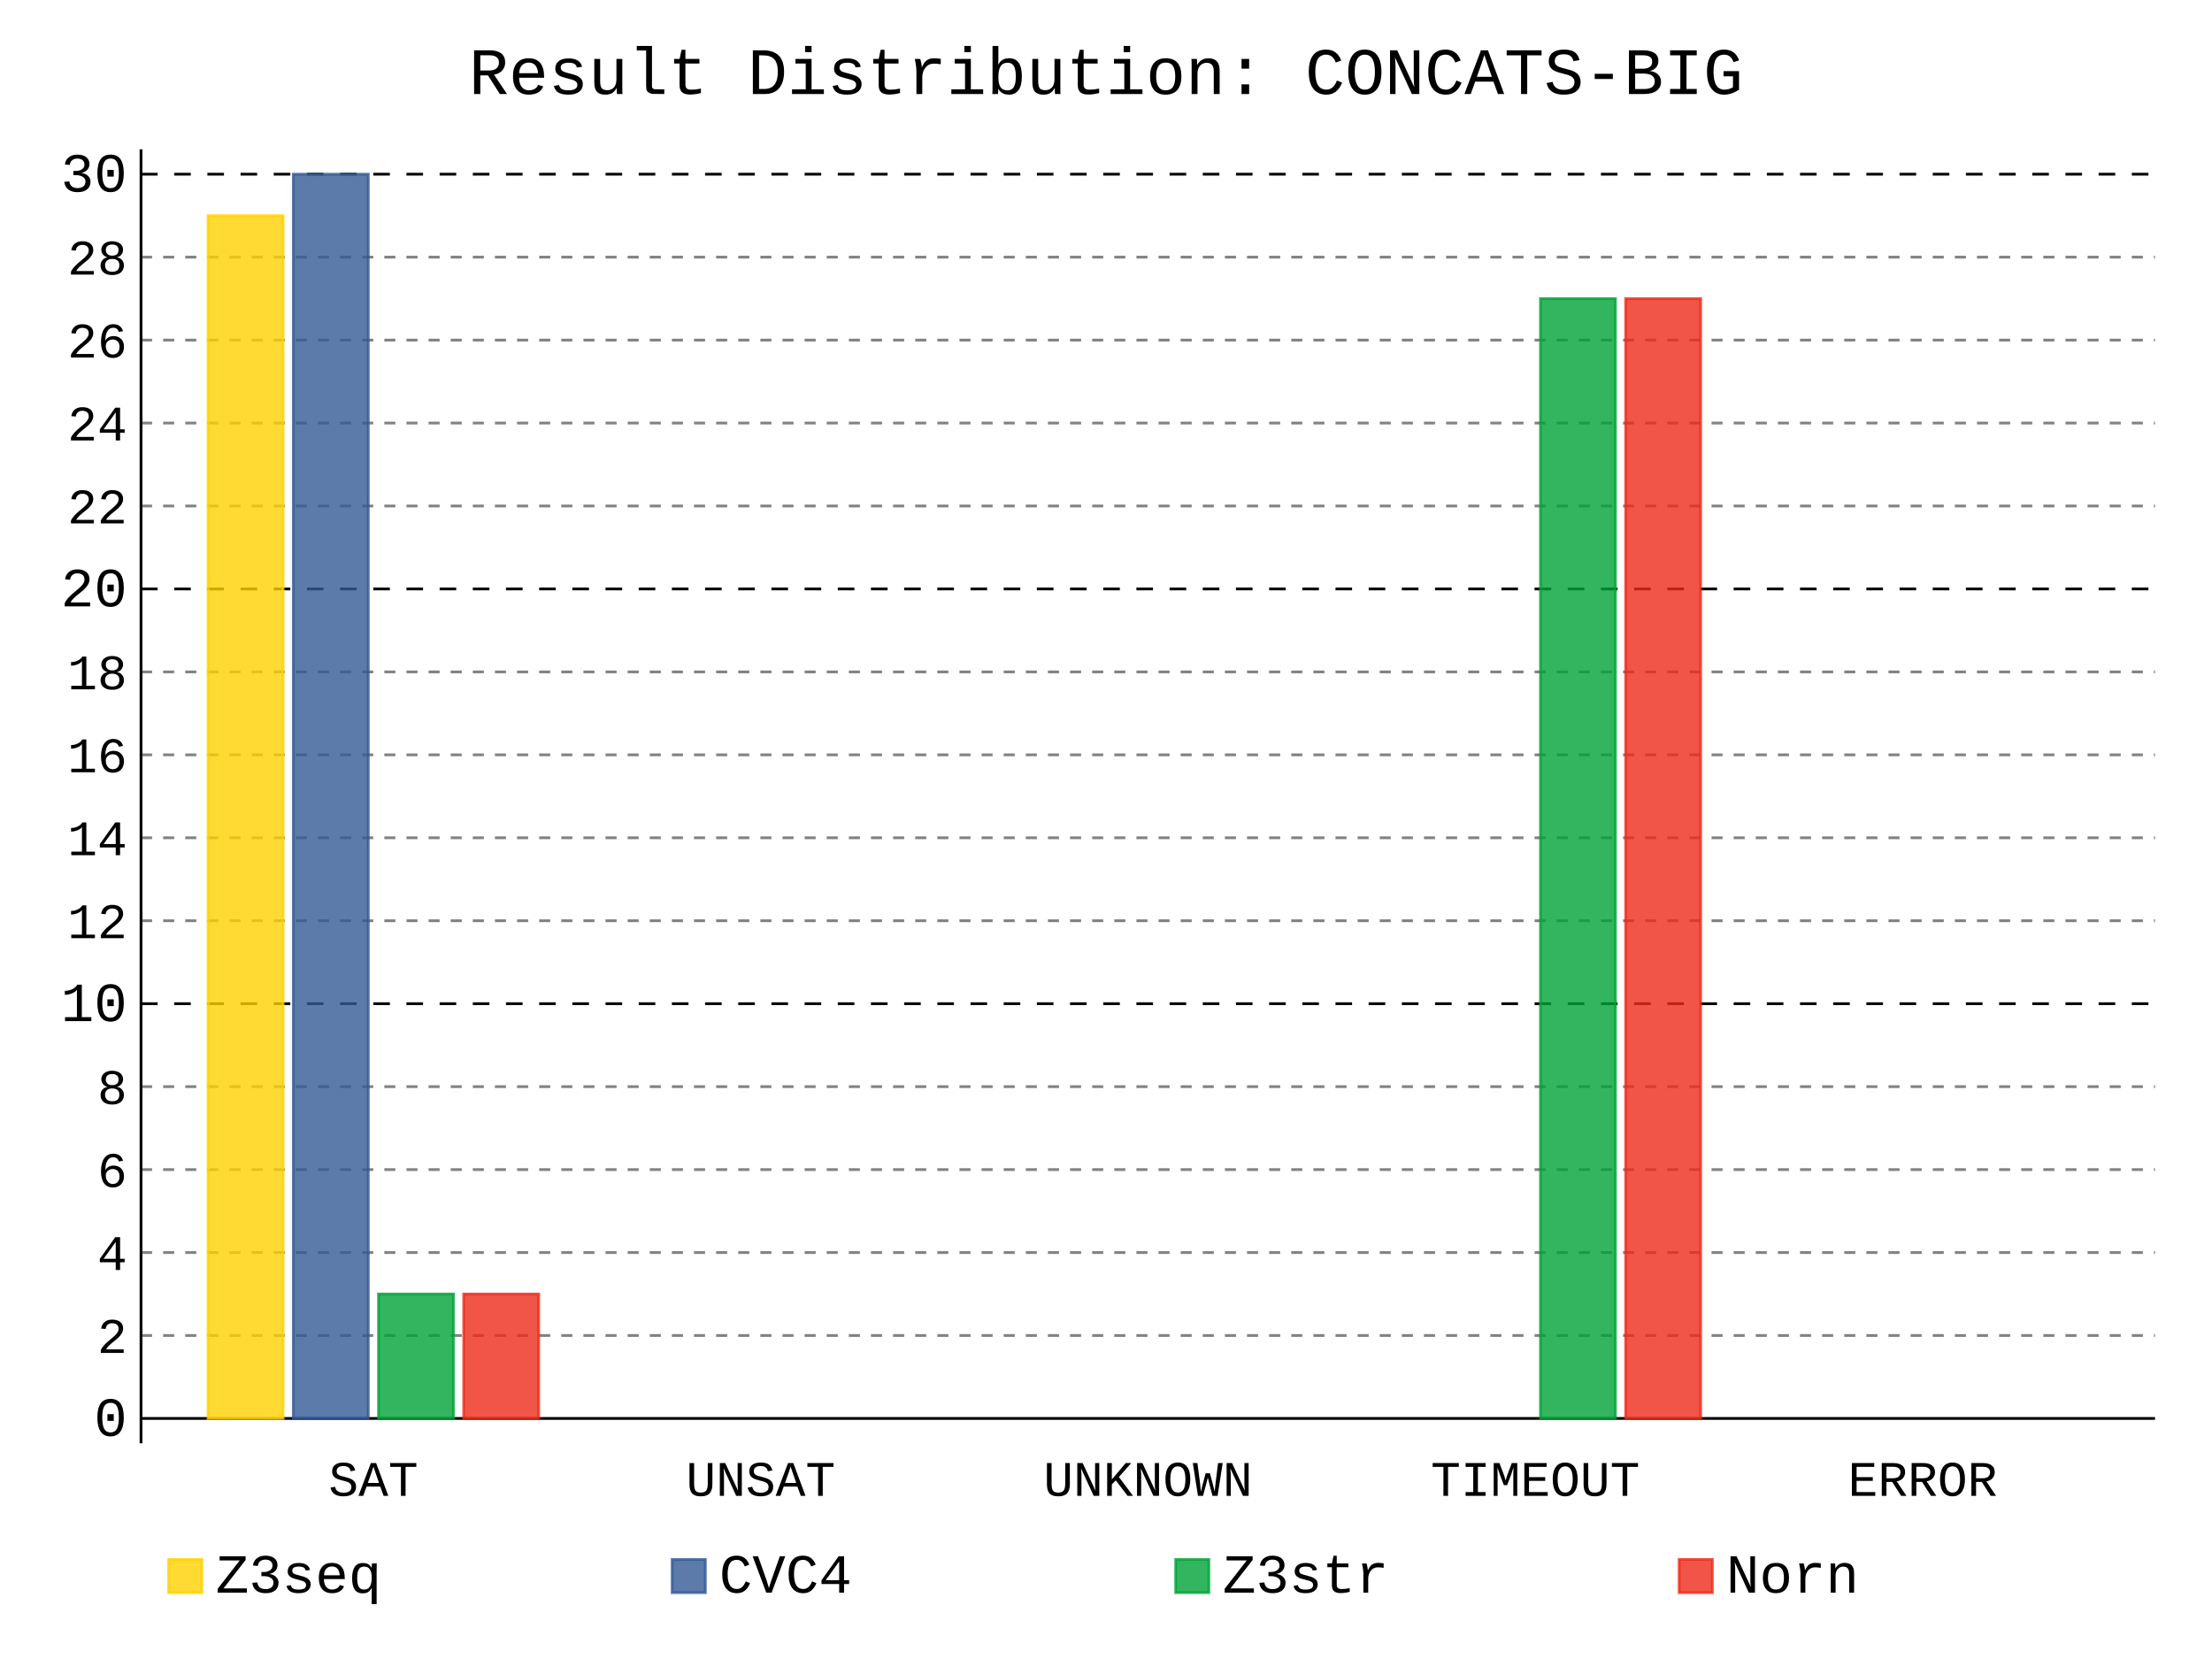
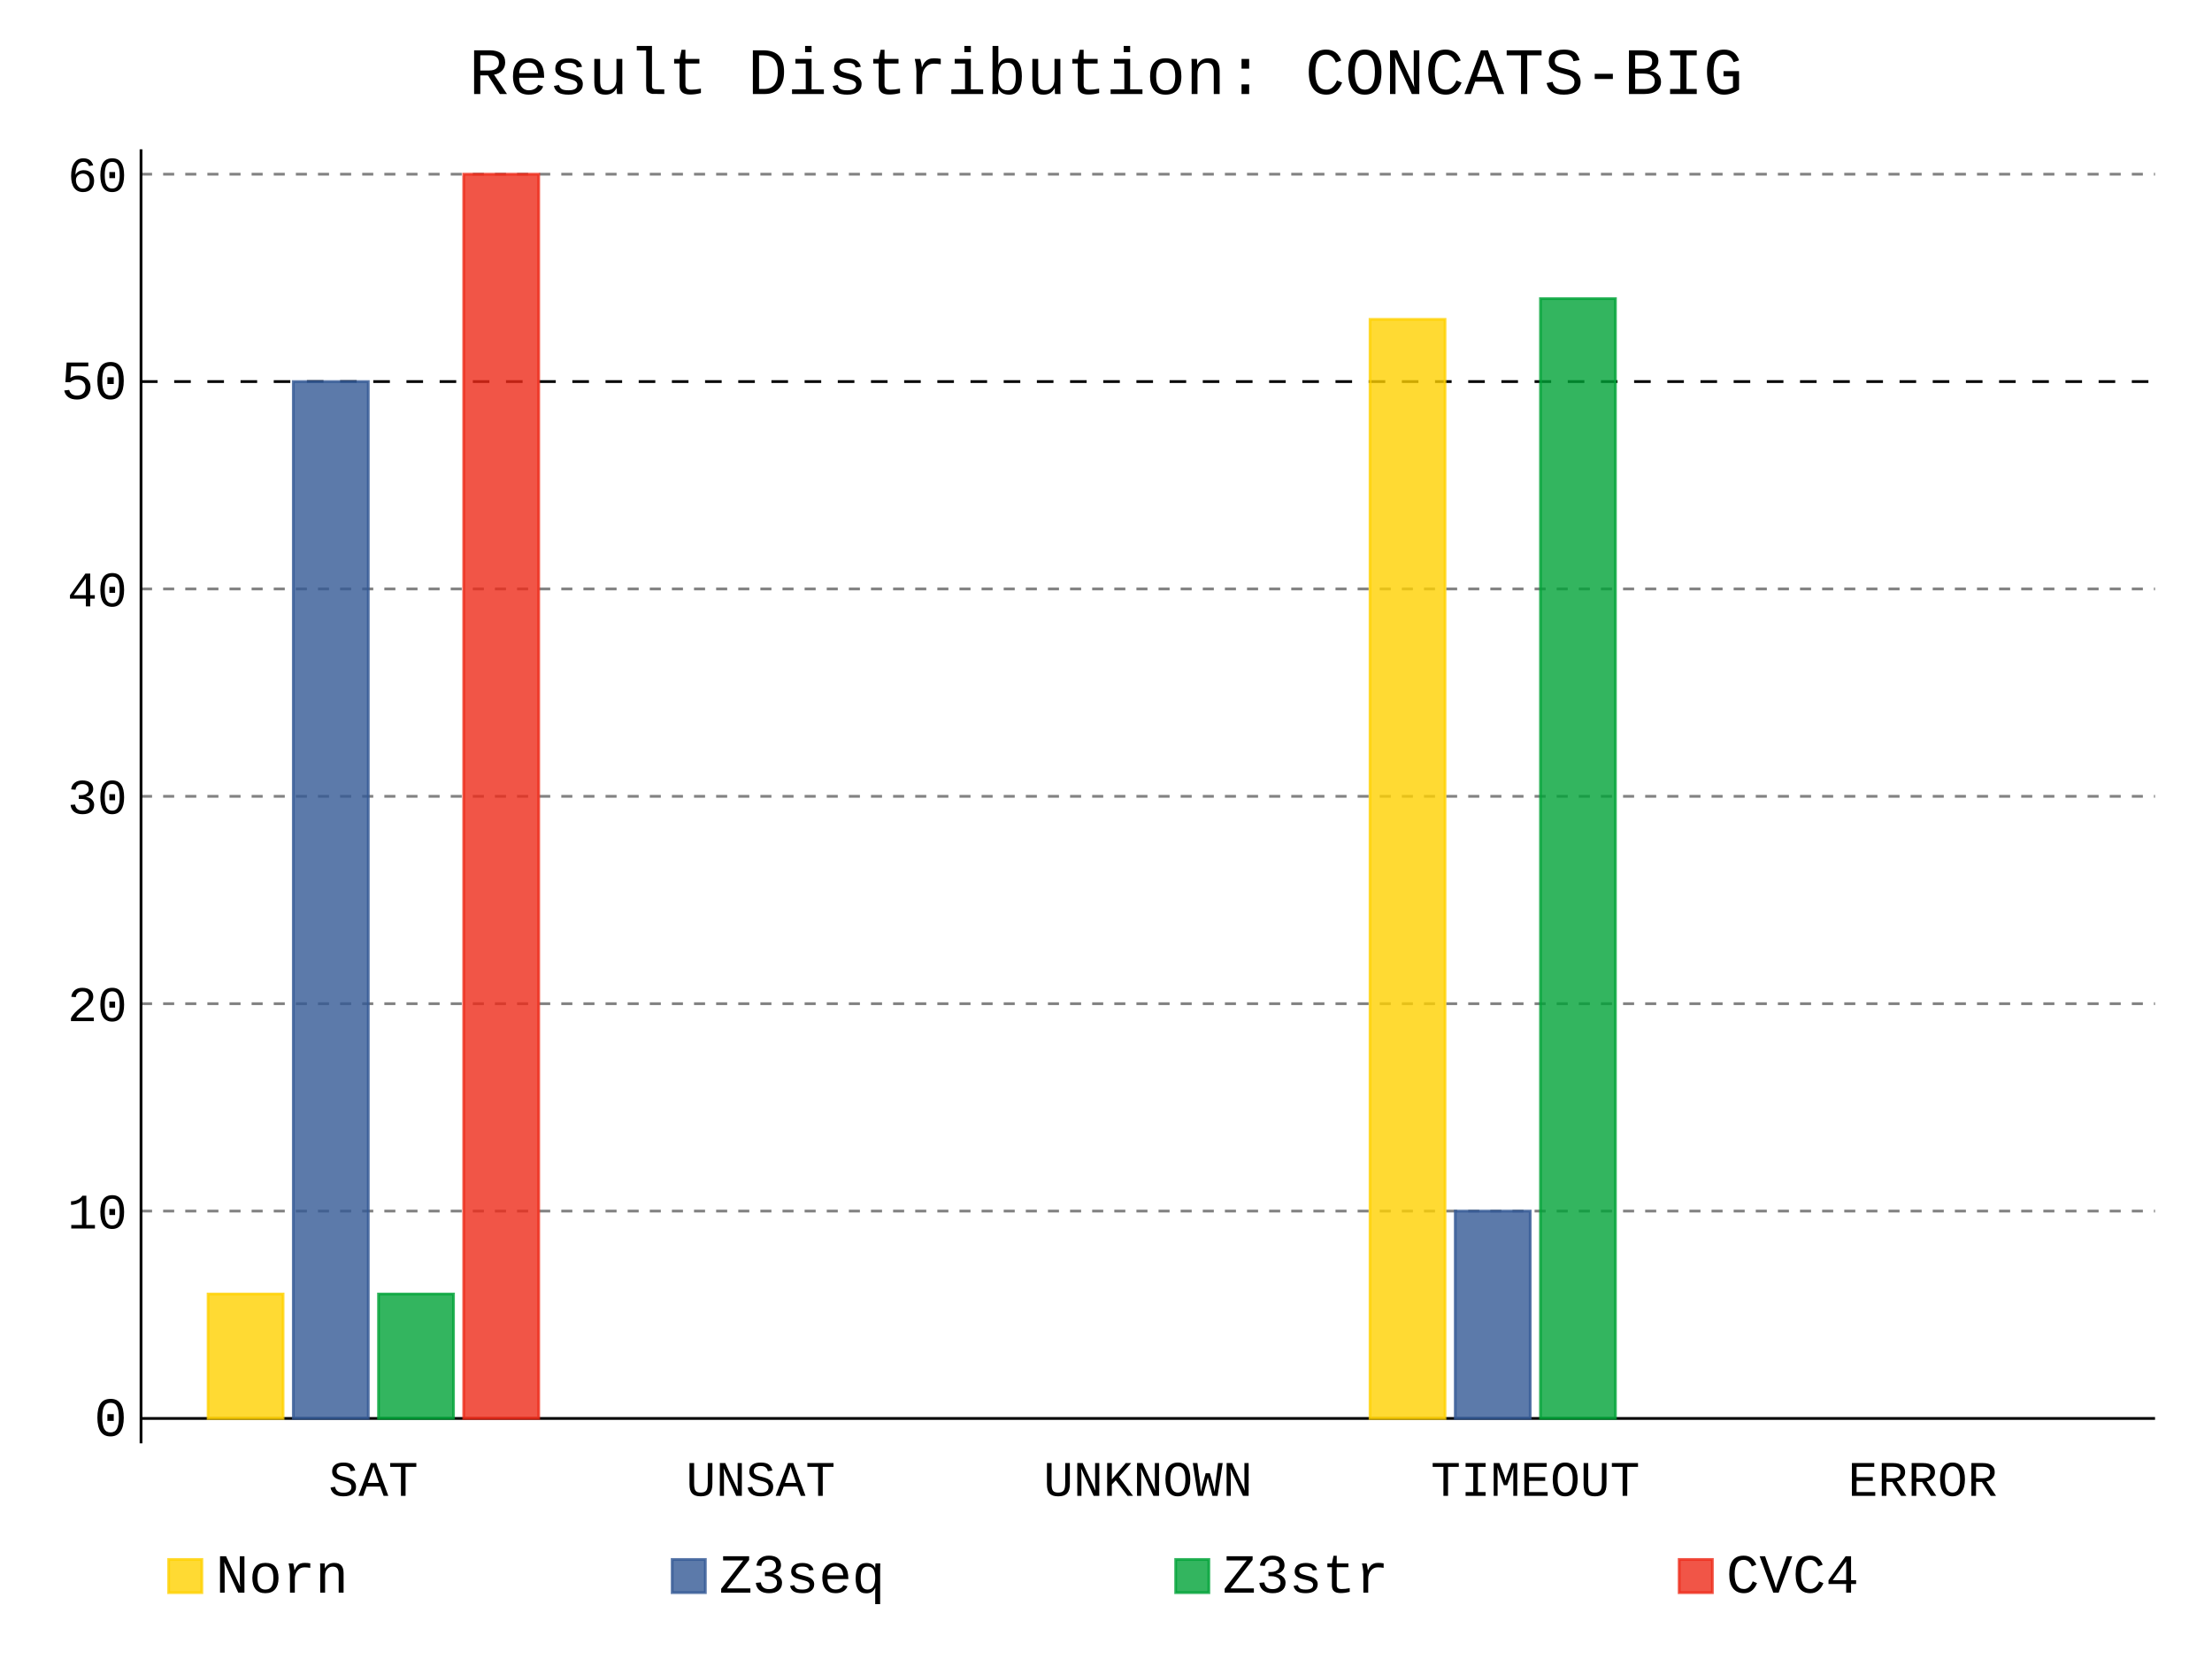
- <svg xmlns="http://www.w3.org/2000/svg" id="chart-aee2f271-0e72-4b0c-967f-6e843fbac297" class="pygal-chart" viewBox="0 0 800 600">
+ <svg xmlns="http://www.w3.org/2000/svg" id="chart-33a41270-0b55-4396-8f43-b18d6fee2342" class="pygal-chart" viewBox="0 0 800 600">
  <defs>
-     <style type="text/css">#chart-aee2f271-0e72-4b0c-967f-6e843fbac297{-webkit-user-select:none;-webkit-font-smoothing:antialiased;font-family:Consolas,"Liberation Mono",Menlo,Courier,monospace}#chart-aee2f271-0e72-4b0c-967f-6e843fbac297 .title{font-family:Consolas,"Liberation Mono",Menlo,Courier,monospace;font-size:24px}#chart-aee2f271-0e72-4b0c-967f-6e843fbac297 .legends .legend text{font-family:Consolas,"Liberation Mono",Menlo,Courier,monospace;font-size:20px}#chart-aee2f271-0e72-4b0c-967f-6e843fbac297 .axis text{font-family:Consolas,"Liberation Mono",Menlo,Courier,monospace;font-size:18px}#chart-aee2f271-0e72-4b0c-967f-6e843fbac297 .axis text.major{font-family:Consolas,"Liberation Mono",Menlo,Courier,monospace;font-size:20px}#chart-aee2f271-0e72-4b0c-967f-6e843fbac297 .text-overlay text.value{font-family:Consolas,"Liberation Mono",Menlo,Courier,monospace;font-size:22px}#chart-aee2f271-0e72-4b0c-967f-6e843fbac297 .text-overlay text.label{font-family:Consolas,"Liberation Mono",Menlo,Courier,monospace;font-size:20px}#chart-aee2f271-0e72-4b0c-967f-6e843fbac297 .tooltip{font-family:Consolas,"Liberation Mono",Menlo,Courier,monospace;font-size:20px}#chart-aee2f271-0e72-4b0c-967f-6e843fbac297 text.no_data{font-family:Consolas,"Liberation Mono",Menlo,Courier,monospace;font-size:64px}
- #chart-aee2f271-0e72-4b0c-967f-6e843fbac297{background-color:#FFFFFF}#chart-aee2f271-0e72-4b0c-967f-6e843fbac297 path,#chart-aee2f271-0e72-4b0c-967f-6e843fbac297 line,#chart-aee2f271-0e72-4b0c-967f-6e843fbac297 rect,#chart-aee2f271-0e72-4b0c-967f-6e843fbac297 circle{-webkit-transition:100ms;-moz-transition:100ms;transition:100ms}#chart-aee2f271-0e72-4b0c-967f-6e843fbac297 .graph &gt; .background{fill:#FFFFFF}#chart-aee2f271-0e72-4b0c-967f-6e843fbac297 .plot &gt; .background{fill:#FFFFFF}#chart-aee2f271-0e72-4b0c-967f-6e843fbac297 .graph{fill:#000000}#chart-aee2f271-0e72-4b0c-967f-6e843fbac297 text.no_data{fill:#000000}#chart-aee2f271-0e72-4b0c-967f-6e843fbac297 .title{fill:#000000}#chart-aee2f271-0e72-4b0c-967f-6e843fbac297 .legends .legend text{fill:#000000}#chart-aee2f271-0e72-4b0c-967f-6e843fbac297 .legends .legend:hover text{fill:#000000}#chart-aee2f271-0e72-4b0c-967f-6e843fbac297 .axis .line{stroke:#000000}#chart-aee2f271-0e72-4b0c-967f-6e843fbac297 .axis .guide.line{stroke:#828282}#chart-aee2f271-0e72-4b0c-967f-6e843fbac297 .axis .major.line{stroke:#000000}#chart-aee2f271-0e72-4b0c-967f-6e843fbac297 .axis text.major{fill:#000000}#chart-aee2f271-0e72-4b0c-967f-6e843fbac297 .axis.y .guides:hover .guide.line,#chart-aee2f271-0e72-4b0c-967f-6e843fbac297 .line-graph .axis.x .guides:hover .guide.line,#chart-aee2f271-0e72-4b0c-967f-6e843fbac297 .stackedline-graph .axis.x .guides:hover .guide.line,#chart-aee2f271-0e72-4b0c-967f-6e843fbac297 .xy-graph .axis.x .guides:hover .guide.line{stroke:#000000}#chart-aee2f271-0e72-4b0c-967f-6e843fbac297 .axis .guides:hover text{fill:#000000}#chart-aee2f271-0e72-4b0c-967f-6e843fbac297 .reactive{fill-opacity:.8;stroke-opacity:.8}#chart-aee2f271-0e72-4b0c-967f-6e843fbac297 .ci{stroke:#000000}#chart-aee2f271-0e72-4b0c-967f-6e843fbac297 .reactive.active,#chart-aee2f271-0e72-4b0c-967f-6e843fbac297 .active .reactive{fill-opacity:.9;stroke-opacity:.9;stroke-width:4}#chart-aee2f271-0e72-4b0c-967f-6e843fbac297 .ci .reactive.active{stroke-width:1.5}#chart-aee2f271-0e72-4b0c-967f-6e843fbac297 .series text{fill:#000000}#chart-aee2f271-0e72-4b0c-967f-6e843fbac297 .tooltip rect{fill:#FFFFFF;stroke:#000000;-webkit-transition:opacity 100ms;-moz-transition:opacity 100ms;transition:opacity 100ms}#chart-aee2f271-0e72-4b0c-967f-6e843fbac297 .tooltip .label{fill:#000000}#chart-aee2f271-0e72-4b0c-967f-6e843fbac297 .tooltip .label{fill:#000000}#chart-aee2f271-0e72-4b0c-967f-6e843fbac297 .tooltip .legend{font-size:.8em;fill:#828282}#chart-aee2f271-0e72-4b0c-967f-6e843fbac297 .tooltip .x_label{font-size:.6em;fill:#000000}#chart-aee2f271-0e72-4b0c-967f-6e843fbac297 .tooltip .xlink{font-size:.5em;text-decoration:underline}#chart-aee2f271-0e72-4b0c-967f-6e843fbac297 .tooltip .value{font-size:1.5em}#chart-aee2f271-0e72-4b0c-967f-6e843fbac297 .bound{font-size:.5em}#chart-aee2f271-0e72-4b0c-967f-6e843fbac297 .max-value{font-size:.75em;fill:#828282}#chart-aee2f271-0e72-4b0c-967f-6e843fbac297 .map-element{fill:#FFFFFF;stroke:#828282 !important}#chart-aee2f271-0e72-4b0c-967f-6e843fbac297 .map-element .reactive{fill-opacity:inherit;stroke-opacity:inherit}#chart-aee2f271-0e72-4b0c-967f-6e843fbac297 .color-0,#chart-aee2f271-0e72-4b0c-967f-6e843fbac297 .color-0 a:visited{stroke:#FFD000;fill:#FFD000}#chart-aee2f271-0e72-4b0c-967f-6e843fbac297 .color-1,#chart-aee2f271-0e72-4b0c-967f-6e843fbac297 .color-1 a:visited{stroke:#345995;fill:#345995}#chart-aee2f271-0e72-4b0c-967f-6e843fbac297 .color-2,#chart-aee2f271-0e72-4b0c-967f-6e843fbac297 .color-2 a:visited{stroke:#01A337;fill:#01A337}#chart-aee2f271-0e72-4b0c-967f-6e843fbac297 .color-3,#chart-aee2f271-0e72-4b0c-967f-6e843fbac297 .color-3 a:visited{stroke:#ED2B1A;fill:#ED2B1A}#chart-aee2f271-0e72-4b0c-967f-6e843fbac297 .text-overlay .color-0 text{fill:black}#chart-aee2f271-0e72-4b0c-967f-6e843fbac297 .text-overlay .color-1 text{fill:black}#chart-aee2f271-0e72-4b0c-967f-6e843fbac297 .text-overlay .color-2 text{fill:black}#chart-aee2f271-0e72-4b0c-967f-6e843fbac297 .text-overlay .color-3 text{fill:black}
- #chart-aee2f271-0e72-4b0c-967f-6e843fbac297 text.no_data{text-anchor:middle}#chart-aee2f271-0e72-4b0c-967f-6e843fbac297 .guide.line{fill:none}#chart-aee2f271-0e72-4b0c-967f-6e843fbac297 .centered{text-anchor:middle}#chart-aee2f271-0e72-4b0c-967f-6e843fbac297 .title{text-anchor:middle}#chart-aee2f271-0e72-4b0c-967f-6e843fbac297 .legends .legend text{fill-opacity:1}#chart-aee2f271-0e72-4b0c-967f-6e843fbac297 .axis.x text{text-anchor:middle}#chart-aee2f271-0e72-4b0c-967f-6e843fbac297 .axis.x:not(.web) text[transform]{text-anchor:start}#chart-aee2f271-0e72-4b0c-967f-6e843fbac297 .axis.x:not(.web) text[transform].backwards{text-anchor:end}#chart-aee2f271-0e72-4b0c-967f-6e843fbac297 .axis.y text{text-anchor:end}#chart-aee2f271-0e72-4b0c-967f-6e843fbac297 .axis.y text[transform].backwards{text-anchor:start}#chart-aee2f271-0e72-4b0c-967f-6e843fbac297 .axis.y2 text{text-anchor:start}#chart-aee2f271-0e72-4b0c-967f-6e843fbac297 .axis.y2 text[transform].backwards{text-anchor:end}#chart-aee2f271-0e72-4b0c-967f-6e843fbac297 .axis .guide.line{stroke-dasharray:4,4}#chart-aee2f271-0e72-4b0c-967f-6e843fbac297 .axis .major.guide.line{stroke-dasharray:6,6}#chart-aee2f271-0e72-4b0c-967f-6e843fbac297 .horizontal .axis.y .guide.line,#chart-aee2f271-0e72-4b0c-967f-6e843fbac297 .horizontal .axis.y2 .guide.line,#chart-aee2f271-0e72-4b0c-967f-6e843fbac297 .vertical .axis.x .guide.line{opacity:0}#chart-aee2f271-0e72-4b0c-967f-6e843fbac297 .horizontal .axis.always_show .guide.line,#chart-aee2f271-0e72-4b0c-967f-6e843fbac297 .vertical .axis.always_show .guide.line{opacity:1 !important}#chart-aee2f271-0e72-4b0c-967f-6e843fbac297 .axis.y .guides:hover .guide.line,#chart-aee2f271-0e72-4b0c-967f-6e843fbac297 .axis.y2 .guides:hover .guide.line,#chart-aee2f271-0e72-4b0c-967f-6e843fbac297 .axis.x .guides:hover .guide.line{opacity:1}#chart-aee2f271-0e72-4b0c-967f-6e843fbac297 .axis .guides:hover text{opacity:1}#chart-aee2f271-0e72-4b0c-967f-6e843fbac297 .nofill{fill:none}#chart-aee2f271-0e72-4b0c-967f-6e843fbac297 .subtle-fill{fill-opacity:.2}#chart-aee2f271-0e72-4b0c-967f-6e843fbac297 .dot{stroke-width:1px;fill-opacity:1}#chart-aee2f271-0e72-4b0c-967f-6e843fbac297 .dot.active{stroke-width:5px}#chart-aee2f271-0e72-4b0c-967f-6e843fbac297 .dot.negative{fill:transparent}#chart-aee2f271-0e72-4b0c-967f-6e843fbac297 text,#chart-aee2f271-0e72-4b0c-967f-6e843fbac297 tspan{stroke:none !important}#chart-aee2f271-0e72-4b0c-967f-6e843fbac297 .series text.active{opacity:1}#chart-aee2f271-0e72-4b0c-967f-6e843fbac297 .tooltip rect{fill-opacity:.95;stroke-width:.5}#chart-aee2f271-0e72-4b0c-967f-6e843fbac297 .tooltip text{fill-opacity:1}#chart-aee2f271-0e72-4b0c-967f-6e843fbac297 .showable{visibility:hidden}#chart-aee2f271-0e72-4b0c-967f-6e843fbac297 .showable.shown{visibility:visible}#chart-aee2f271-0e72-4b0c-967f-6e843fbac297 .gauge-background{fill:rgba(229,229,229,1);stroke:none}#chart-aee2f271-0e72-4b0c-967f-6e843fbac297 .bg-lines{stroke:#FFFFFF;stroke-width:2px}</style>
+     <style type="text/css">#chart-33a41270-0b55-4396-8f43-b18d6fee2342{-webkit-user-select:none;-webkit-font-smoothing:antialiased;font-family:Consolas,"Liberation Mono",Menlo,Courier,monospace}#chart-33a41270-0b55-4396-8f43-b18d6fee2342 .title{font-family:Consolas,"Liberation Mono",Menlo,Courier,monospace;font-size:24px}#chart-33a41270-0b55-4396-8f43-b18d6fee2342 .legends .legend text{font-family:Consolas,"Liberation Mono",Menlo,Courier,monospace;font-size:20px}#chart-33a41270-0b55-4396-8f43-b18d6fee2342 .axis text{font-family:Consolas,"Liberation Mono",Menlo,Courier,monospace;font-size:18px}#chart-33a41270-0b55-4396-8f43-b18d6fee2342 .axis text.major{font-family:Consolas,"Liberation Mono",Menlo,Courier,monospace;font-size:20px}#chart-33a41270-0b55-4396-8f43-b18d6fee2342 .text-overlay text.value{font-family:Consolas,"Liberation Mono",Menlo,Courier,monospace;font-size:22px}#chart-33a41270-0b55-4396-8f43-b18d6fee2342 .text-overlay text.label{font-family:Consolas,"Liberation Mono",Menlo,Courier,monospace;font-size:20px}#chart-33a41270-0b55-4396-8f43-b18d6fee2342 .tooltip{font-family:Consolas,"Liberation Mono",Menlo,Courier,monospace;font-size:20px}#chart-33a41270-0b55-4396-8f43-b18d6fee2342 text.no_data{font-family:Consolas,"Liberation Mono",Menlo,Courier,monospace;font-size:64px}
+ #chart-33a41270-0b55-4396-8f43-b18d6fee2342{background-color:#FFFFFF}#chart-33a41270-0b55-4396-8f43-b18d6fee2342 path,#chart-33a41270-0b55-4396-8f43-b18d6fee2342 line,#chart-33a41270-0b55-4396-8f43-b18d6fee2342 rect,#chart-33a41270-0b55-4396-8f43-b18d6fee2342 circle{-webkit-transition:100ms;-moz-transition:100ms;transition:100ms}#chart-33a41270-0b55-4396-8f43-b18d6fee2342 .graph &gt; .background{fill:#FFFFFF}#chart-33a41270-0b55-4396-8f43-b18d6fee2342 .plot &gt; .background{fill:#FFFFFF}#chart-33a41270-0b55-4396-8f43-b18d6fee2342 .graph{fill:#000000}#chart-33a41270-0b55-4396-8f43-b18d6fee2342 text.no_data{fill:#000000}#chart-33a41270-0b55-4396-8f43-b18d6fee2342 .title{fill:#000000}#chart-33a41270-0b55-4396-8f43-b18d6fee2342 .legends .legend text{fill:#000000}#chart-33a41270-0b55-4396-8f43-b18d6fee2342 .legends .legend:hover text{fill:#000000}#chart-33a41270-0b55-4396-8f43-b18d6fee2342 .axis .line{stroke:#000000}#chart-33a41270-0b55-4396-8f43-b18d6fee2342 .axis .guide.line{stroke:#828282}#chart-33a41270-0b55-4396-8f43-b18d6fee2342 .axis .major.line{stroke:#000000}#chart-33a41270-0b55-4396-8f43-b18d6fee2342 .axis text.major{fill:#000000}#chart-33a41270-0b55-4396-8f43-b18d6fee2342 .axis.y .guides:hover .guide.line,#chart-33a41270-0b55-4396-8f43-b18d6fee2342 .line-graph .axis.x .guides:hover .guide.line,#chart-33a41270-0b55-4396-8f43-b18d6fee2342 .stackedline-graph .axis.x .guides:hover .guide.line,#chart-33a41270-0b55-4396-8f43-b18d6fee2342 .xy-graph .axis.x .guides:hover .guide.line{stroke:#000000}#chart-33a41270-0b55-4396-8f43-b18d6fee2342 .axis .guides:hover text{fill:#000000}#chart-33a41270-0b55-4396-8f43-b18d6fee2342 .reactive{fill-opacity:.8;stroke-opacity:.8}#chart-33a41270-0b55-4396-8f43-b18d6fee2342 .ci{stroke:#000000}#chart-33a41270-0b55-4396-8f43-b18d6fee2342 .reactive.active,#chart-33a41270-0b55-4396-8f43-b18d6fee2342 .active .reactive{fill-opacity:.9;stroke-opacity:.9;stroke-width:4}#chart-33a41270-0b55-4396-8f43-b18d6fee2342 .ci .reactive.active{stroke-width:1.5}#chart-33a41270-0b55-4396-8f43-b18d6fee2342 .series text{fill:#000000}#chart-33a41270-0b55-4396-8f43-b18d6fee2342 .tooltip rect{fill:#FFFFFF;stroke:#000000;-webkit-transition:opacity 100ms;-moz-transition:opacity 100ms;transition:opacity 100ms}#chart-33a41270-0b55-4396-8f43-b18d6fee2342 .tooltip .label{fill:#000000}#chart-33a41270-0b55-4396-8f43-b18d6fee2342 .tooltip .label{fill:#000000}#chart-33a41270-0b55-4396-8f43-b18d6fee2342 .tooltip .legend{font-size:.8em;fill:#828282}#chart-33a41270-0b55-4396-8f43-b18d6fee2342 .tooltip .x_label{font-size:.6em;fill:#000000}#chart-33a41270-0b55-4396-8f43-b18d6fee2342 .tooltip .xlink{font-size:.5em;text-decoration:underline}#chart-33a41270-0b55-4396-8f43-b18d6fee2342 .tooltip .value{font-size:1.5em}#chart-33a41270-0b55-4396-8f43-b18d6fee2342 .bound{font-size:.5em}#chart-33a41270-0b55-4396-8f43-b18d6fee2342 .max-value{font-size:.75em;fill:#828282}#chart-33a41270-0b55-4396-8f43-b18d6fee2342 .map-element{fill:#FFFFFF;stroke:#828282 !important}#chart-33a41270-0b55-4396-8f43-b18d6fee2342 .map-element .reactive{fill-opacity:inherit;stroke-opacity:inherit}#chart-33a41270-0b55-4396-8f43-b18d6fee2342 .color-0,#chart-33a41270-0b55-4396-8f43-b18d6fee2342 .color-0 a:visited{stroke:#FFD000;fill:#FFD000}#chart-33a41270-0b55-4396-8f43-b18d6fee2342 .color-1,#chart-33a41270-0b55-4396-8f43-b18d6fee2342 .color-1 a:visited{stroke:#345995;fill:#345995}#chart-33a41270-0b55-4396-8f43-b18d6fee2342 .color-2,#chart-33a41270-0b55-4396-8f43-b18d6fee2342 .color-2 a:visited{stroke:#01A337;fill:#01A337}#chart-33a41270-0b55-4396-8f43-b18d6fee2342 .color-3,#chart-33a41270-0b55-4396-8f43-b18d6fee2342 .color-3 a:visited{stroke:#ED2B1A;fill:#ED2B1A}#chart-33a41270-0b55-4396-8f43-b18d6fee2342 .text-overlay .color-0 text{fill:black}#chart-33a41270-0b55-4396-8f43-b18d6fee2342 .text-overlay .color-1 text{fill:black}#chart-33a41270-0b55-4396-8f43-b18d6fee2342 .text-overlay .color-2 text{fill:black}#chart-33a41270-0b55-4396-8f43-b18d6fee2342 .text-overlay .color-3 text{fill:black}
+ #chart-33a41270-0b55-4396-8f43-b18d6fee2342 text.no_data{text-anchor:middle}#chart-33a41270-0b55-4396-8f43-b18d6fee2342 .guide.line{fill:none}#chart-33a41270-0b55-4396-8f43-b18d6fee2342 .centered{text-anchor:middle}#chart-33a41270-0b55-4396-8f43-b18d6fee2342 .title{text-anchor:middle}#chart-33a41270-0b55-4396-8f43-b18d6fee2342 .legends .legend text{fill-opacity:1}#chart-33a41270-0b55-4396-8f43-b18d6fee2342 .axis.x text{text-anchor:middle}#chart-33a41270-0b55-4396-8f43-b18d6fee2342 .axis.x:not(.web) text[transform]{text-anchor:start}#chart-33a41270-0b55-4396-8f43-b18d6fee2342 .axis.x:not(.web) text[transform].backwards{text-anchor:end}#chart-33a41270-0b55-4396-8f43-b18d6fee2342 .axis.y text{text-anchor:end}#chart-33a41270-0b55-4396-8f43-b18d6fee2342 .axis.y text[transform].backwards{text-anchor:start}#chart-33a41270-0b55-4396-8f43-b18d6fee2342 .axis.y2 text{text-anchor:start}#chart-33a41270-0b55-4396-8f43-b18d6fee2342 .axis.y2 text[transform].backwards{text-anchor:end}#chart-33a41270-0b55-4396-8f43-b18d6fee2342 .axis .guide.line{stroke-dasharray:4,4}#chart-33a41270-0b55-4396-8f43-b18d6fee2342 .axis .major.guide.line{stroke-dasharray:6,6}#chart-33a41270-0b55-4396-8f43-b18d6fee2342 .horizontal .axis.y .guide.line,#chart-33a41270-0b55-4396-8f43-b18d6fee2342 .horizontal .axis.y2 .guide.line,#chart-33a41270-0b55-4396-8f43-b18d6fee2342 .vertical .axis.x .guide.line{opacity:0}#chart-33a41270-0b55-4396-8f43-b18d6fee2342 .horizontal .axis.always_show .guide.line,#chart-33a41270-0b55-4396-8f43-b18d6fee2342 .vertical .axis.always_show .guide.line{opacity:1 !important}#chart-33a41270-0b55-4396-8f43-b18d6fee2342 .axis.y .guides:hover .guide.line,#chart-33a41270-0b55-4396-8f43-b18d6fee2342 .axis.y2 .guides:hover .guide.line,#chart-33a41270-0b55-4396-8f43-b18d6fee2342 .axis.x .guides:hover .guide.line{opacity:1}#chart-33a41270-0b55-4396-8f43-b18d6fee2342 .axis .guides:hover text{opacity:1}#chart-33a41270-0b55-4396-8f43-b18d6fee2342 .nofill{fill:none}#chart-33a41270-0b55-4396-8f43-b18d6fee2342 .subtle-fill{fill-opacity:.2}#chart-33a41270-0b55-4396-8f43-b18d6fee2342 .dot{stroke-width:1px;fill-opacity:1}#chart-33a41270-0b55-4396-8f43-b18d6fee2342 .dot.active{stroke-width:5px}#chart-33a41270-0b55-4396-8f43-b18d6fee2342 .dot.negative{fill:transparent}#chart-33a41270-0b55-4396-8f43-b18d6fee2342 text,#chart-33a41270-0b55-4396-8f43-b18d6fee2342 tspan{stroke:none !important}#chart-33a41270-0b55-4396-8f43-b18d6fee2342 .series text.active{opacity:1}#chart-33a41270-0b55-4396-8f43-b18d6fee2342 .tooltip rect{fill-opacity:.95;stroke-width:.5}#chart-33a41270-0b55-4396-8f43-b18d6fee2342 .tooltip text{fill-opacity:1}#chart-33a41270-0b55-4396-8f43-b18d6fee2342 .showable{visibility:hidden}#chart-33a41270-0b55-4396-8f43-b18d6fee2342 .showable.shown{visibility:visible}#chart-33a41270-0b55-4396-8f43-b18d6fee2342 .gauge-background{fill:rgba(229,229,229,1);stroke:none}#chart-33a41270-0b55-4396-8f43-b18d6fee2342 .bg-lines{stroke:#FFFFFF;stroke-width:2px}</style>
  </defs>
  <g class="graph bar-graph vertical">
    <rect class="background" height="600" width="800" x="0" y="0" />
    <g class="plot" transform="translate(51, 54)">
      <rect class="background" height="468.0" width="728.4" x="0" y="0" />
      <g class="axis y always_show">
        <g class="guides">
          <path class="axis major line" d="M0 459 h728.4" />
          <text class="major" x="-5" y="465.3">0</text>
        </g>
        <g class="guides">
-           <path class="guide line" d="M0 429 h728.4" />
-           <text class="" x="-5" y="435.3">2</text>
+           <path class="guide line" d="M0 384 h728.4" />
+           <text class="" x="-5" y="390.3">10</text>
        </g>
        <g class="guides">
-           <path class="guide line" d="M0 399 h728.4" />
-           <text class="" x="-5" y="405.3">4</text>
+           <path class="guide line" d="M0 309 h728.4" />
+           <text class="" x="-5" y="315.3">20</text>
        </g>
        <g class="guides">
-           <path class="guide line" d="M0 369 h728.4" />
-           <text class="" x="-5" y="375.3">6</text>
+           <path class="guide line" d="M0 234 h728.4" />
+           <text class="" x="-5" y="240.3">30</text>
        </g>
        <g class="guides">
-           <path class="guide line" d="M0 339 h728.4" />
-           <text class="" x="-5" y="345.3">8</text>
+           <path class="guide line" d="M0 159 h728.4" />
+           <text class="" x="-5" y="165.3">40</text>
        </g>
        <g class="guides">
-           <path class="major guide line" d="M0 309 h728.4" />
-           <text class="major" x="-5" y="315.3">10</text>
+           <path class="major guide line" d="M0 84 h728.4" />
+           <text class="major" x="-5" y="90.3">50</text>
        </g>
        <g class="guides">
-           <path class="guide line" d="M0 279 h728.4" />
-           <text class="" x="-5" y="285.3">12</text>
-         </g>
-         <g class="guides">
-           <path class="guide line" d="M0 249 h728.4" />
-           <text class="" x="-5" y="255.3">14</text>
-         </g>
-         <g class="guides">
-           <path class="guide line" d="M0 219 h728.4" />
-           <text class="" x="-5" y="225.3">16</text>
-         </g>
-         <g class="guides">
-           <path class="guide line" d="M0 189 h728.4" />
-           <text class="" x="-5" y="195.3">18</text>
-         </g>
-         <g class="guides">
-           <path class="major guide line" d="M0 159 h728.4" />
-           <text class="major" x="-5" y="165.3">20</text>
-         </g>
-         <g class="guides">
-           <path class="guide line" d="M0 129 h728.4" />
-           <text class="" x="-5" y="135.3">22</text>
-         </g>
-         <g class="guides">
-           <path class="guide line" d="M0 99 h728.4" />
-           <text class="" x="-5" y="105.3">24</text>
-         </g>
-         <g class="guides">
-           <path class="guide line" d="M0 69 h728.4" />
-           <text class="" x="-5" y="75.3">26</text>
-         </g>
-         <g class="guides">
-           <path class="guide line" d="M0 39 h728.4" />
-           <text class="" x="-5" y="45.3">28</text>
-         </g>
-         <g class="guides">
-           <path class="major guide line" d="M0 9 h728.4" />
-           <text class="major" x="-5" y="15.3">30</text>
+           <path class="guide line" d="M0 9 h728.4" />
+           <text class="" x="-5" y="15.3">60</text>
        </g>
      </g>
      <g class="axis x">
        <path class="line" d="M0 0 v468" />
        <g class="guides">
          <path class="guide line" d="M84.046 0 v468" />
          <text class="" x="84.046" y="487.0">SAT</text>
        </g>
        <g class="guides">
          <path class="guide line" d="M224.123 0 v468" />
          <text class="" x="224.123" y="487.0">UNSAT</text>
        </g>
        <g class="guides">
          <path class="guide line" d="M364.2 0 v468" />
          <text class="" x="364.2" y="487.0">UNKNOWN</text>
        </g>
        <g class="guides">
          <path class="guide line" d="M504.277 0 v468" />
          <text class="" x="504.277" y="487.0">TIMEOUT</text>
        </g>
        <g class="guides">
          <path class="guide line" d="M644.354 0 v468" />
          <text class="" x="644.354" y="487.0">ERROR</text>
        </g>
      </g>
      <g class="series serie-0 color-0">
        <g class="bars">
          <g class="bar">
-             <rect class="rect reactive tooltip-trigger" height="435.0" rx="0" ry="0" width="27.119" x="24.261" y="24.0" />
+             <rect class="rect reactive tooltip-trigger" height="45.0" rx="0" ry="0" width="27.119" x="24.261" y="414.0" />
          </g>
          <g class="bar">
            <rect class="rect reactive tooltip-trigger" height="0.0" rx="0" ry="0" width="27.119" x="164.338" y="459.0" />
          </g>
          <g class="bar">
            <rect class="rect reactive tooltip-trigger" height="0.0" rx="0" ry="0" width="27.119" x="304.415" y="459.0" />
          </g>
          <g class="bar">
-             <rect class="rect reactive tooltip-trigger" height="0.0" rx="0" ry="0" width="27.119" x="444.492" y="459.0" />
+             <rect class="rect reactive tooltip-trigger" height="397.5" rx="0" ry="0" width="27.119" x="444.492" y="61.5" />
          </g>
          <g class="bar">
            <rect class="rect reactive tooltip-trigger" height="0.0" rx="0" ry="0" width="27.119" x="584.569" y="459.0" />
          </g>
        </g>
      </g>
      <g class="series serie-1 color-1">
        <g class="bars">
          <g class="bar">
-             <rect class="rect reactive tooltip-trigger" height="450.0" rx="0" ry="0" width="27.119" x="55.078" y="9.0" />
+             <rect class="rect reactive tooltip-trigger" height="375.0" rx="0" ry="0" width="27.119" x="55.078" y="84.0" />
          </g>
          <g class="bar">
            <rect class="rect reactive tooltip-trigger" height="0.0" rx="0" ry="0" width="27.119" x="195.155" y="459.0" />
          </g>
          <g class="bar">
            <rect class="rect reactive tooltip-trigger" height="0.0" rx="0" ry="0" width="27.119" x="335.232" y="459.0" />
          </g>
          <g class="bar">
-             <rect class="rect reactive tooltip-trigger" height="0.0" rx="0" ry="0" width="27.119" x="475.309" y="459.0" />
+             <rect class="rect reactive tooltip-trigger" height="75.0" rx="0" ry="0" width="27.119" x="475.309" y="384.0" />
          </g>
          <g class="bar">
            <rect class="rect reactive tooltip-trigger" height="0.0" rx="0" ry="0" width="27.119" x="615.386" y="459.0" />
          </g>
        </g>
      </g>
      <g class="series serie-2 color-2">
        <g class="bars">
          <g class="bar">
            <rect class="rect reactive tooltip-trigger" height="45.0" rx="0" ry="0" width="27.119" x="85.895" y="414.0" />
          </g>
          <g class="bar">
            <rect class="rect reactive tooltip-trigger" height="0.0" rx="0" ry="0" width="27.119" x="225.972" y="459.0" />
          </g>
          <g class="bar">
            <rect class="rect reactive tooltip-trigger" height="0.0" rx="0" ry="0" width="27.119" x="366.049" y="459.0" />
          </g>
          <g class="bar">
            <rect class="rect reactive tooltip-trigger" height="405.0" rx="0" ry="0" width="27.119" x="506.126" y="54.0" />
          </g>
          <g class="bar">
            <rect class="rect reactive tooltip-trigger" height="0.0" rx="0" ry="0" width="27.119" x="646.203" y="459.0" />
          </g>
        </g>
      </g>
      <g class="series serie-3 color-3">
        <g class="bars">
          <g class="bar">
-             <rect class="rect reactive tooltip-trigger" height="45.0" rx="0" ry="0" width="27.119" x="116.712" y="414.0" />
+             <rect class="rect reactive tooltip-trigger" height="450.0" rx="0" ry="0" width="27.119" x="116.712" y="9.0" />
          </g>
          <g class="bar">
            <rect class="rect reactive tooltip-trigger" height="0.0" rx="0" ry="0" width="27.119" x="256.789" y="459.0" />
          </g>
          <g class="bar">
            <rect class="rect reactive tooltip-trigger" height="0.0" rx="0" ry="0" width="27.119" x="396.866" y="459.0" />
          </g>
          <g class="bar">
-             <rect class="rect reactive tooltip-trigger" height="405.0" rx="0" ry="0" width="27.119" x="536.943" y="54.0" />
+             <rect class="rect reactive tooltip-trigger" height="0.0" rx="0" ry="0" width="27.119" x="536.943" y="459.0" />
          </g>
          <g class="bar">
            <rect class="rect reactive tooltip-trigger" height="0.0" rx="0" ry="0" width="27.119" x="677.02" y="459.0" />
          </g>
        </g>
      </g>
    </g>
    <g class="titles">
      <text class="title plot_title" x="400.0" y="34">Result Distribution: CONCATS-BIG</text>
    </g>
    <g class="plot overlay" transform="translate(51, 54)">
      <g class="series serie-0 color-0" />
      <g class="series serie-1 color-1" />
      <g class="series serie-2 color-2" />
      <g class="series serie-3 color-3" />
    </g>
    <g class="plot text-overlay" transform="translate(51, 54)">
      <g class="series serie-0 color-0" />
      <g class="series serie-1 color-1" />
      <g class="series serie-2 color-2" />
      <g class="series serie-3 color-3" />
    </g>
    <g class="plot tooltip-overlay" transform="translate(51, 54)">
      <g class="tooltip" style="opacity: 0" transform="translate(0 0)">
        <rect class="tooltip-box" height="0" rx="10" ry="10" width="0" />
        <g class="text" />
      </g>
    </g>
    <g class="legends" transform="translate(61, 560)">
      <g class="legend reactive activate-serie" id="activate-serie-0">
        <rect class="color-0 reactive" height="12" width="12" x="0.0" y="4.0" />
-         <text x="17.0" y="16.0">Z3seq</text>
+         <text x="17.0" y="16.0">Norn</text>
      </g>
      <g class="legend reactive activate-serie" id="activate-serie-1">
        <rect class="color-1 reactive" height="12" width="12" x="182.1" y="4.0" />
-         <text x="199.1" y="16.0">CVC4</text>
+         <text x="199.1" y="16.0">Z3seq</text>
      </g>
      <g class="legend reactive activate-serie" id="activate-serie-2">
        <rect class="color-2 reactive" height="12" width="12" x="364.2" y="4.0" />
        <text x="381.2" y="16.0">Z3str</text>
      </g>
      <g class="legend reactive activate-serie" id="activate-serie-3">
        <rect class="color-3 reactive" height="12" width="12" x="546.3" y="4.0" />
-         <text x="563.3" y="16.0">Norn</text>
+         <text x="563.3" y="16.0">CVC4</text>
      </g>
    </g>
  </g>
</svg>
